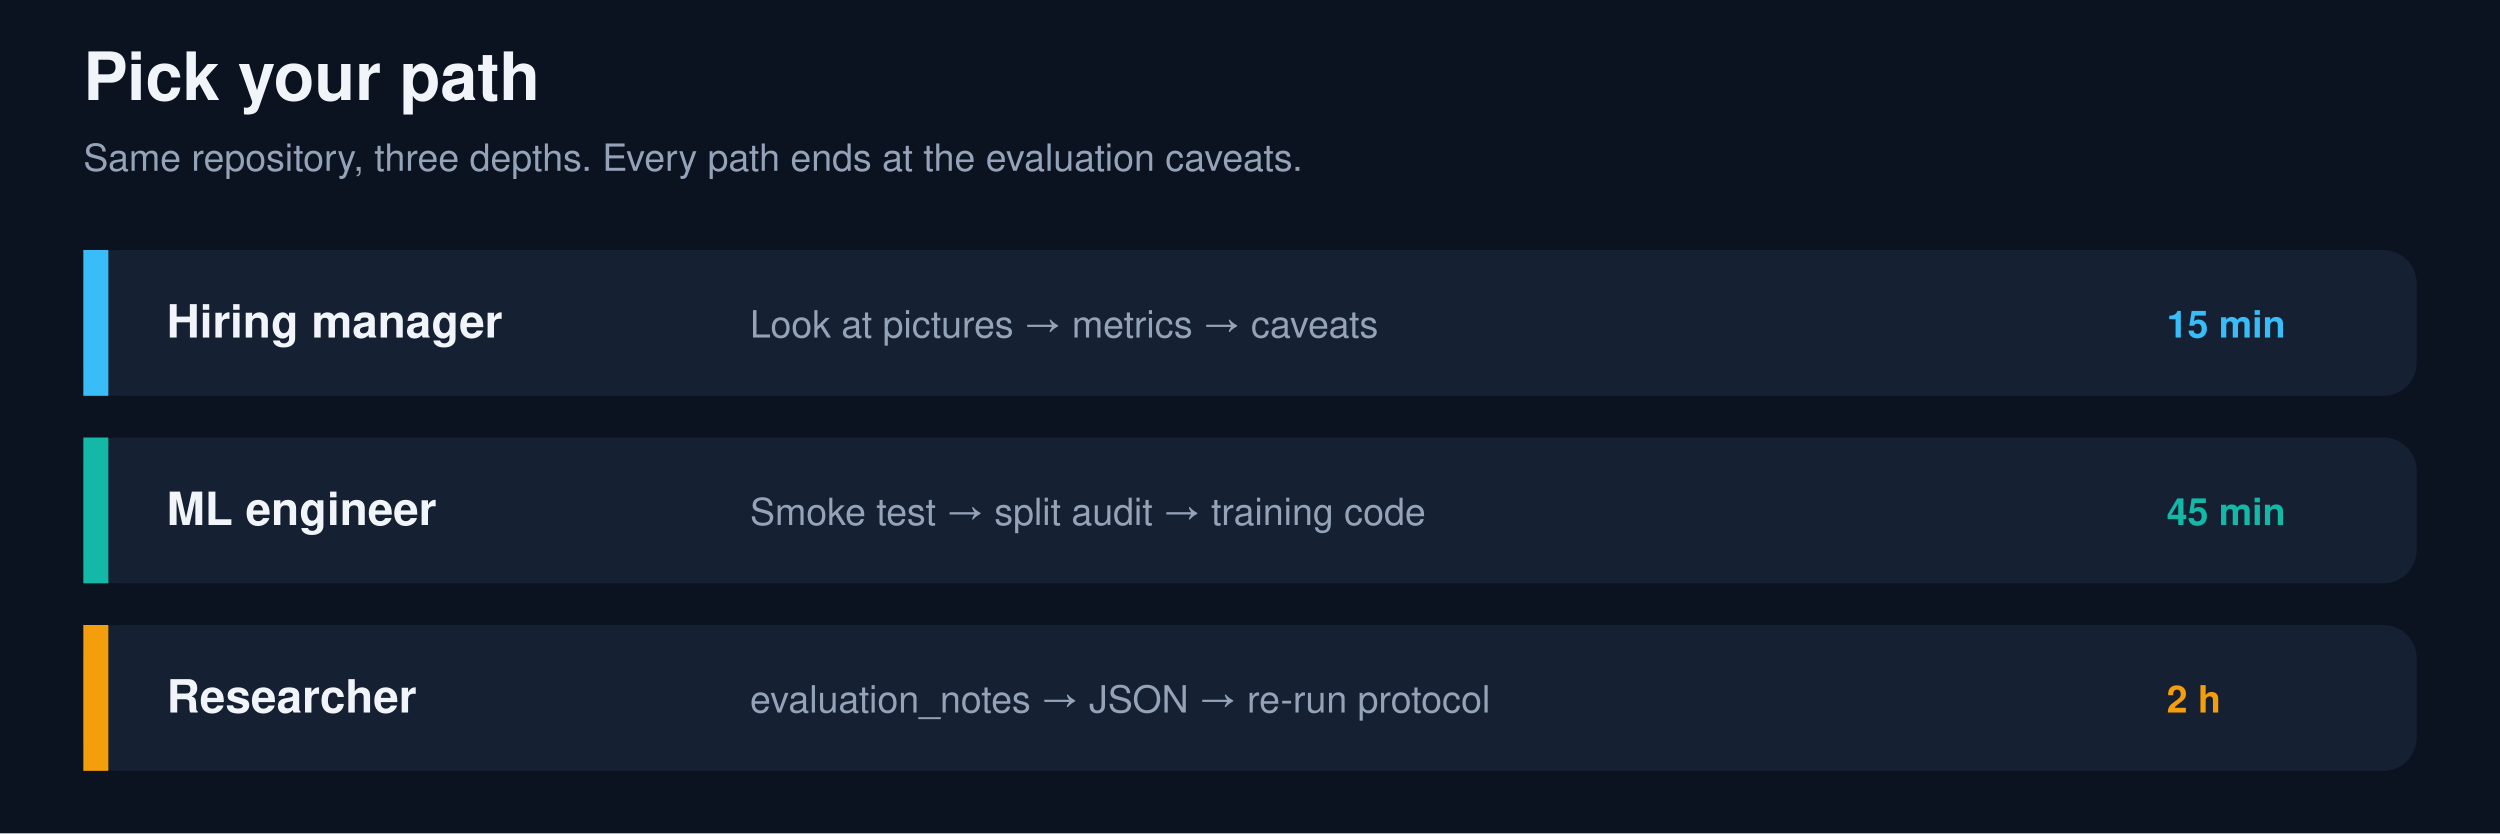
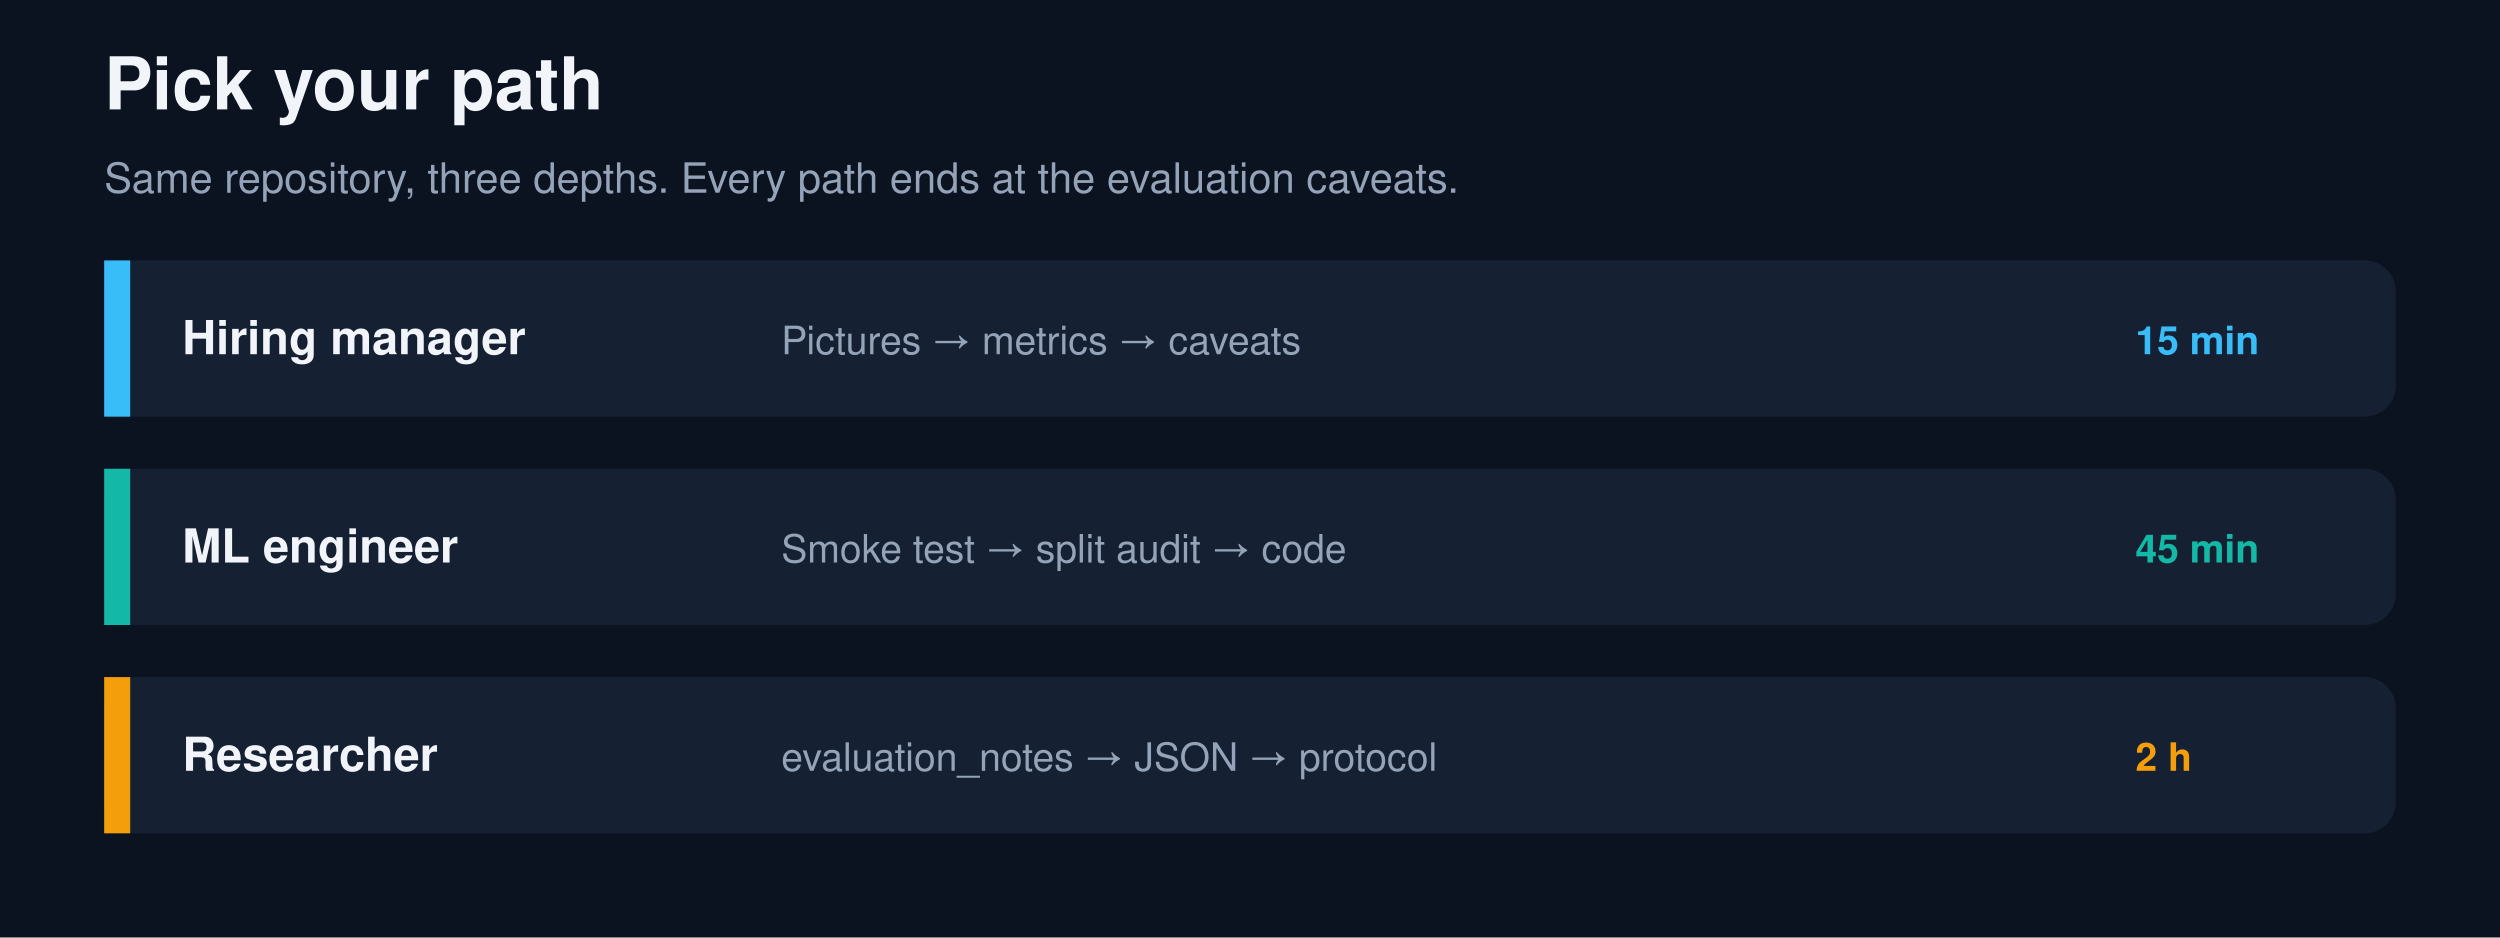
- <svg xmlns="http://www.w3.org/2000/svg" width="1200" height="400" viewBox="0 0 1200 400" role="img" aria-labelledby="title desc">
-   <rect width="1200" height="400" fill="#0B1220" />
-   <g font-family="ui-sans-serif, system-ui, -apple-system, Segoe UI, Helvetica, Arial, sans-serif">
-     <text x="40" y="48" fill="#F1F5F9" font-size="32" font-weight="700">Pick your path</text>
-     <text x="40" y="82" fill="#94A3B8" font-size="18">Same repository, three depths. Every path ends at the evaluation caveats.</text>
-     <rect x="40" y="120" rx="16" ry="16" width="1120" height="70" fill="#152033" />
-     <rect x="40" y="120" width="12" height="70" fill="#38BDF8" />
-     <text x="80" y="162" fill="#F1F5F9" font-size="22" font-weight="700">Hiring manager</text>
-     <text x="360" y="162" fill="#94A3B8" font-size="18">Look at pictures → metrics → caveats</text>
-     <text x="1040" y="162" fill="#38BDF8" font-size="18" font-weight="700">15 min</text>
-     <rect x="40" y="210" rx="16" ry="16" width="1120" height="70" fill="#152033" />
-     <rect x="40" y="210" width="12" height="70" fill="#14B8A6" />
-     <text x="80" y="252" fill="#F1F5F9" font-size="22" font-weight="700">ML engineer</text>
-     <text x="360" y="252" fill="#94A3B8" font-size="18">Smoke test → split audit → training code</text>
-     <text x="1040" y="252" fill="#14B8A6" font-size="18" font-weight="700">45 min</text>
-     <rect x="40" y="300" rx="16" ry="16" width="1120" height="70" fill="#152033" />
-     <rect x="40" y="300" width="12" height="70" fill="#F59E0B" />
-     <text x="80" y="342" fill="#F1F5F9" font-size="22" font-weight="700">Researcher</text>
-     <text x="360" y="342" fill="#94A3B8" font-size="18">evaluation_notes → JSON → re-run protocol</text>
-     <text x="1040" y="342" fill="#F59E0B" font-size="18" font-weight="700">2 h</text>
+ <svg xmlns="http://www.w3.org/2000/svg" viewBox="0 0 960 360" width="100%" preserveAspectRatio="xMidYMid meet" role="img" aria-labelledby="title desc">
+   <rect width="960" height="360" fill="#0B1220" />
+   <g font-family="Helvetica, Arial, sans-serif">
+     <text x="40" y="42" fill="#F1F5F9" font-size="28" font-weight="700">Pick your path</text>
+     <text x="40" y="74" fill="#94A3B8" font-size="16">Same repository, three depths. Every path ends at the evaluation caveats.</text>
+     <rect x="40" y="100" rx="12" ry="12" width="880" height="60" fill="#152033" />
+     <rect x="40" y="100" width="10" height="60" fill="#38BDF8" />
+     <text x="70" y="136" fill="#F1F5F9" font-size="18" font-weight="700">Hiring manager</text>
+     <text x="300" y="136" fill="#94A3B8" font-size="15">Pictures → metrics → caveats</text>
+     <text x="820" y="136" fill="#38BDF8" font-size="15" font-weight="700">15 min</text>
+     <rect x="40" y="180" rx="12" ry="12" width="880" height="60" fill="#152033" />
+     <rect x="40" y="180" width="10" height="60" fill="#14B8A6" />
+     <text x="70" y="216" fill="#F1F5F9" font-size="18" font-weight="700">ML engineer</text>
+     <text x="300" y="216" fill="#94A3B8" font-size="15">Smoke test → split audit → code</text>
+     <text x="820" y="216" fill="#14B8A6" font-size="15" font-weight="700">45 min</text>
+     <rect x="40" y="260" rx="12" ry="12" width="880" height="60" fill="#152033" />
+     <rect x="40" y="260" width="10" height="60" fill="#F59E0B" />
+     <text x="70" y="296" fill="#F1F5F9" font-size="18" font-weight="700">Researcher</text>
+     <text x="300" y="296" fill="#94A3B8" font-size="15">evaluation_notes → JSON → protocol</text>
+     <text x="820" y="296" fill="#F59E0B" font-size="15" font-weight="700">2 h</text>
  </g>
</svg>
